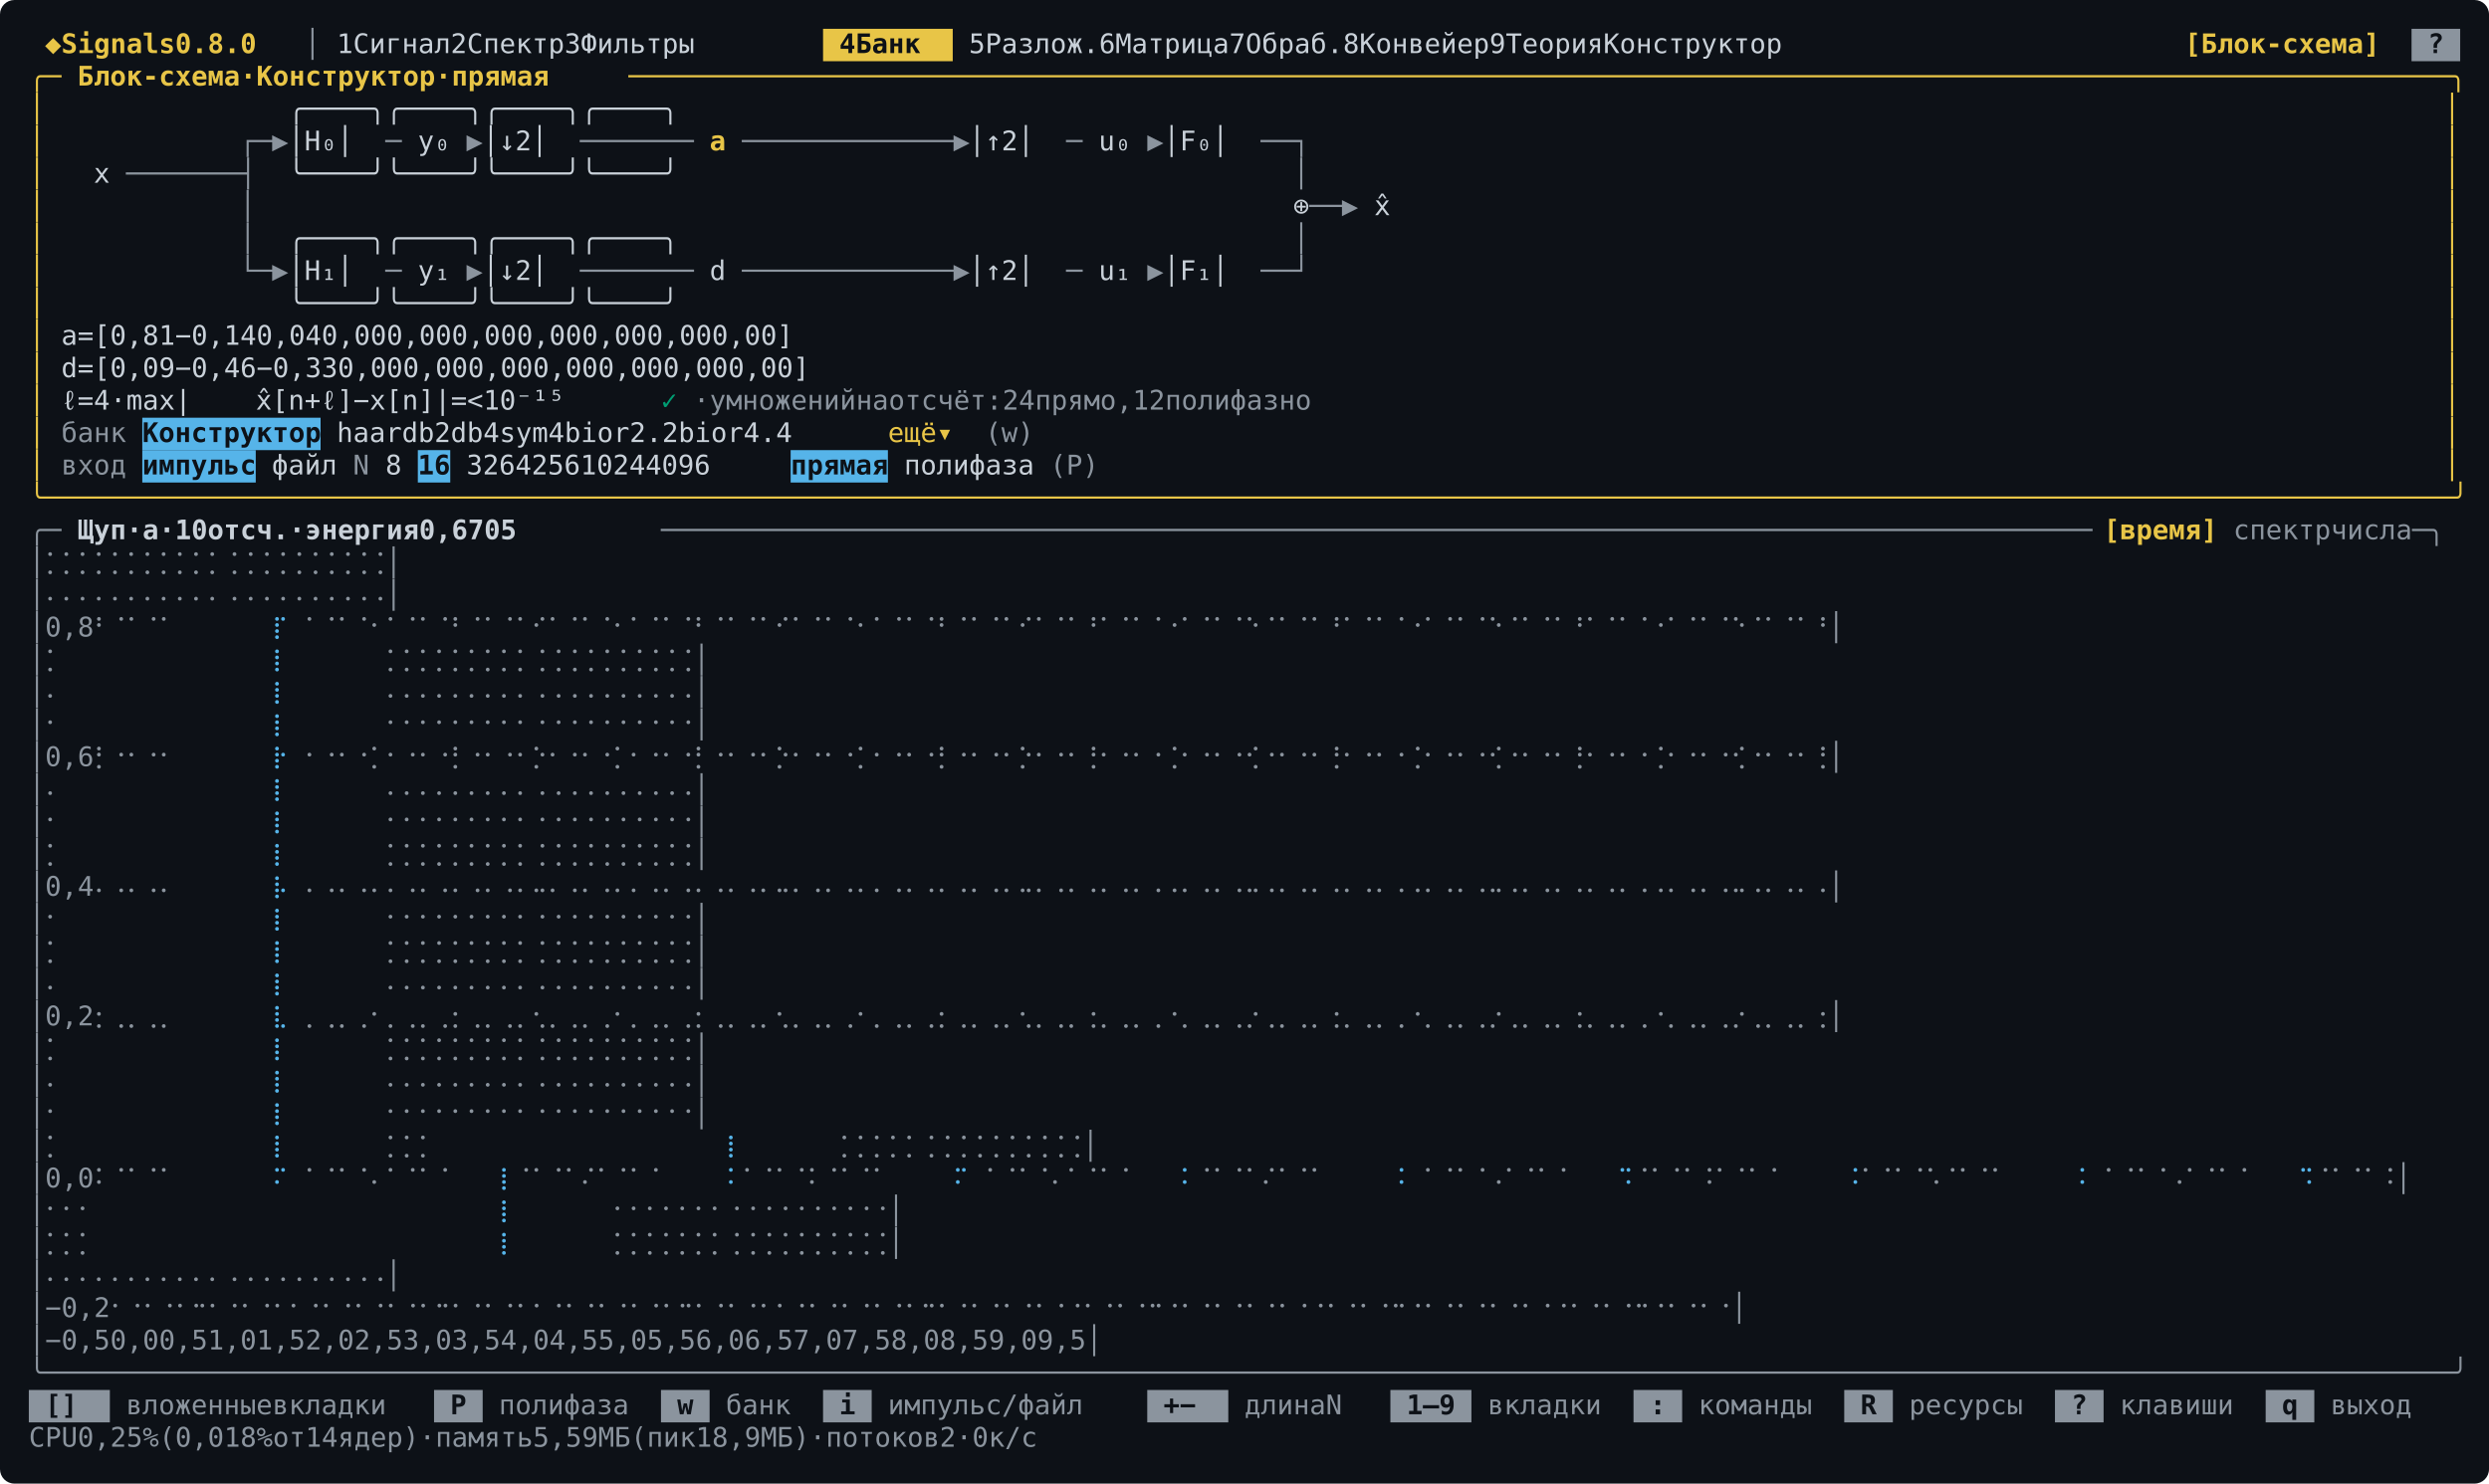
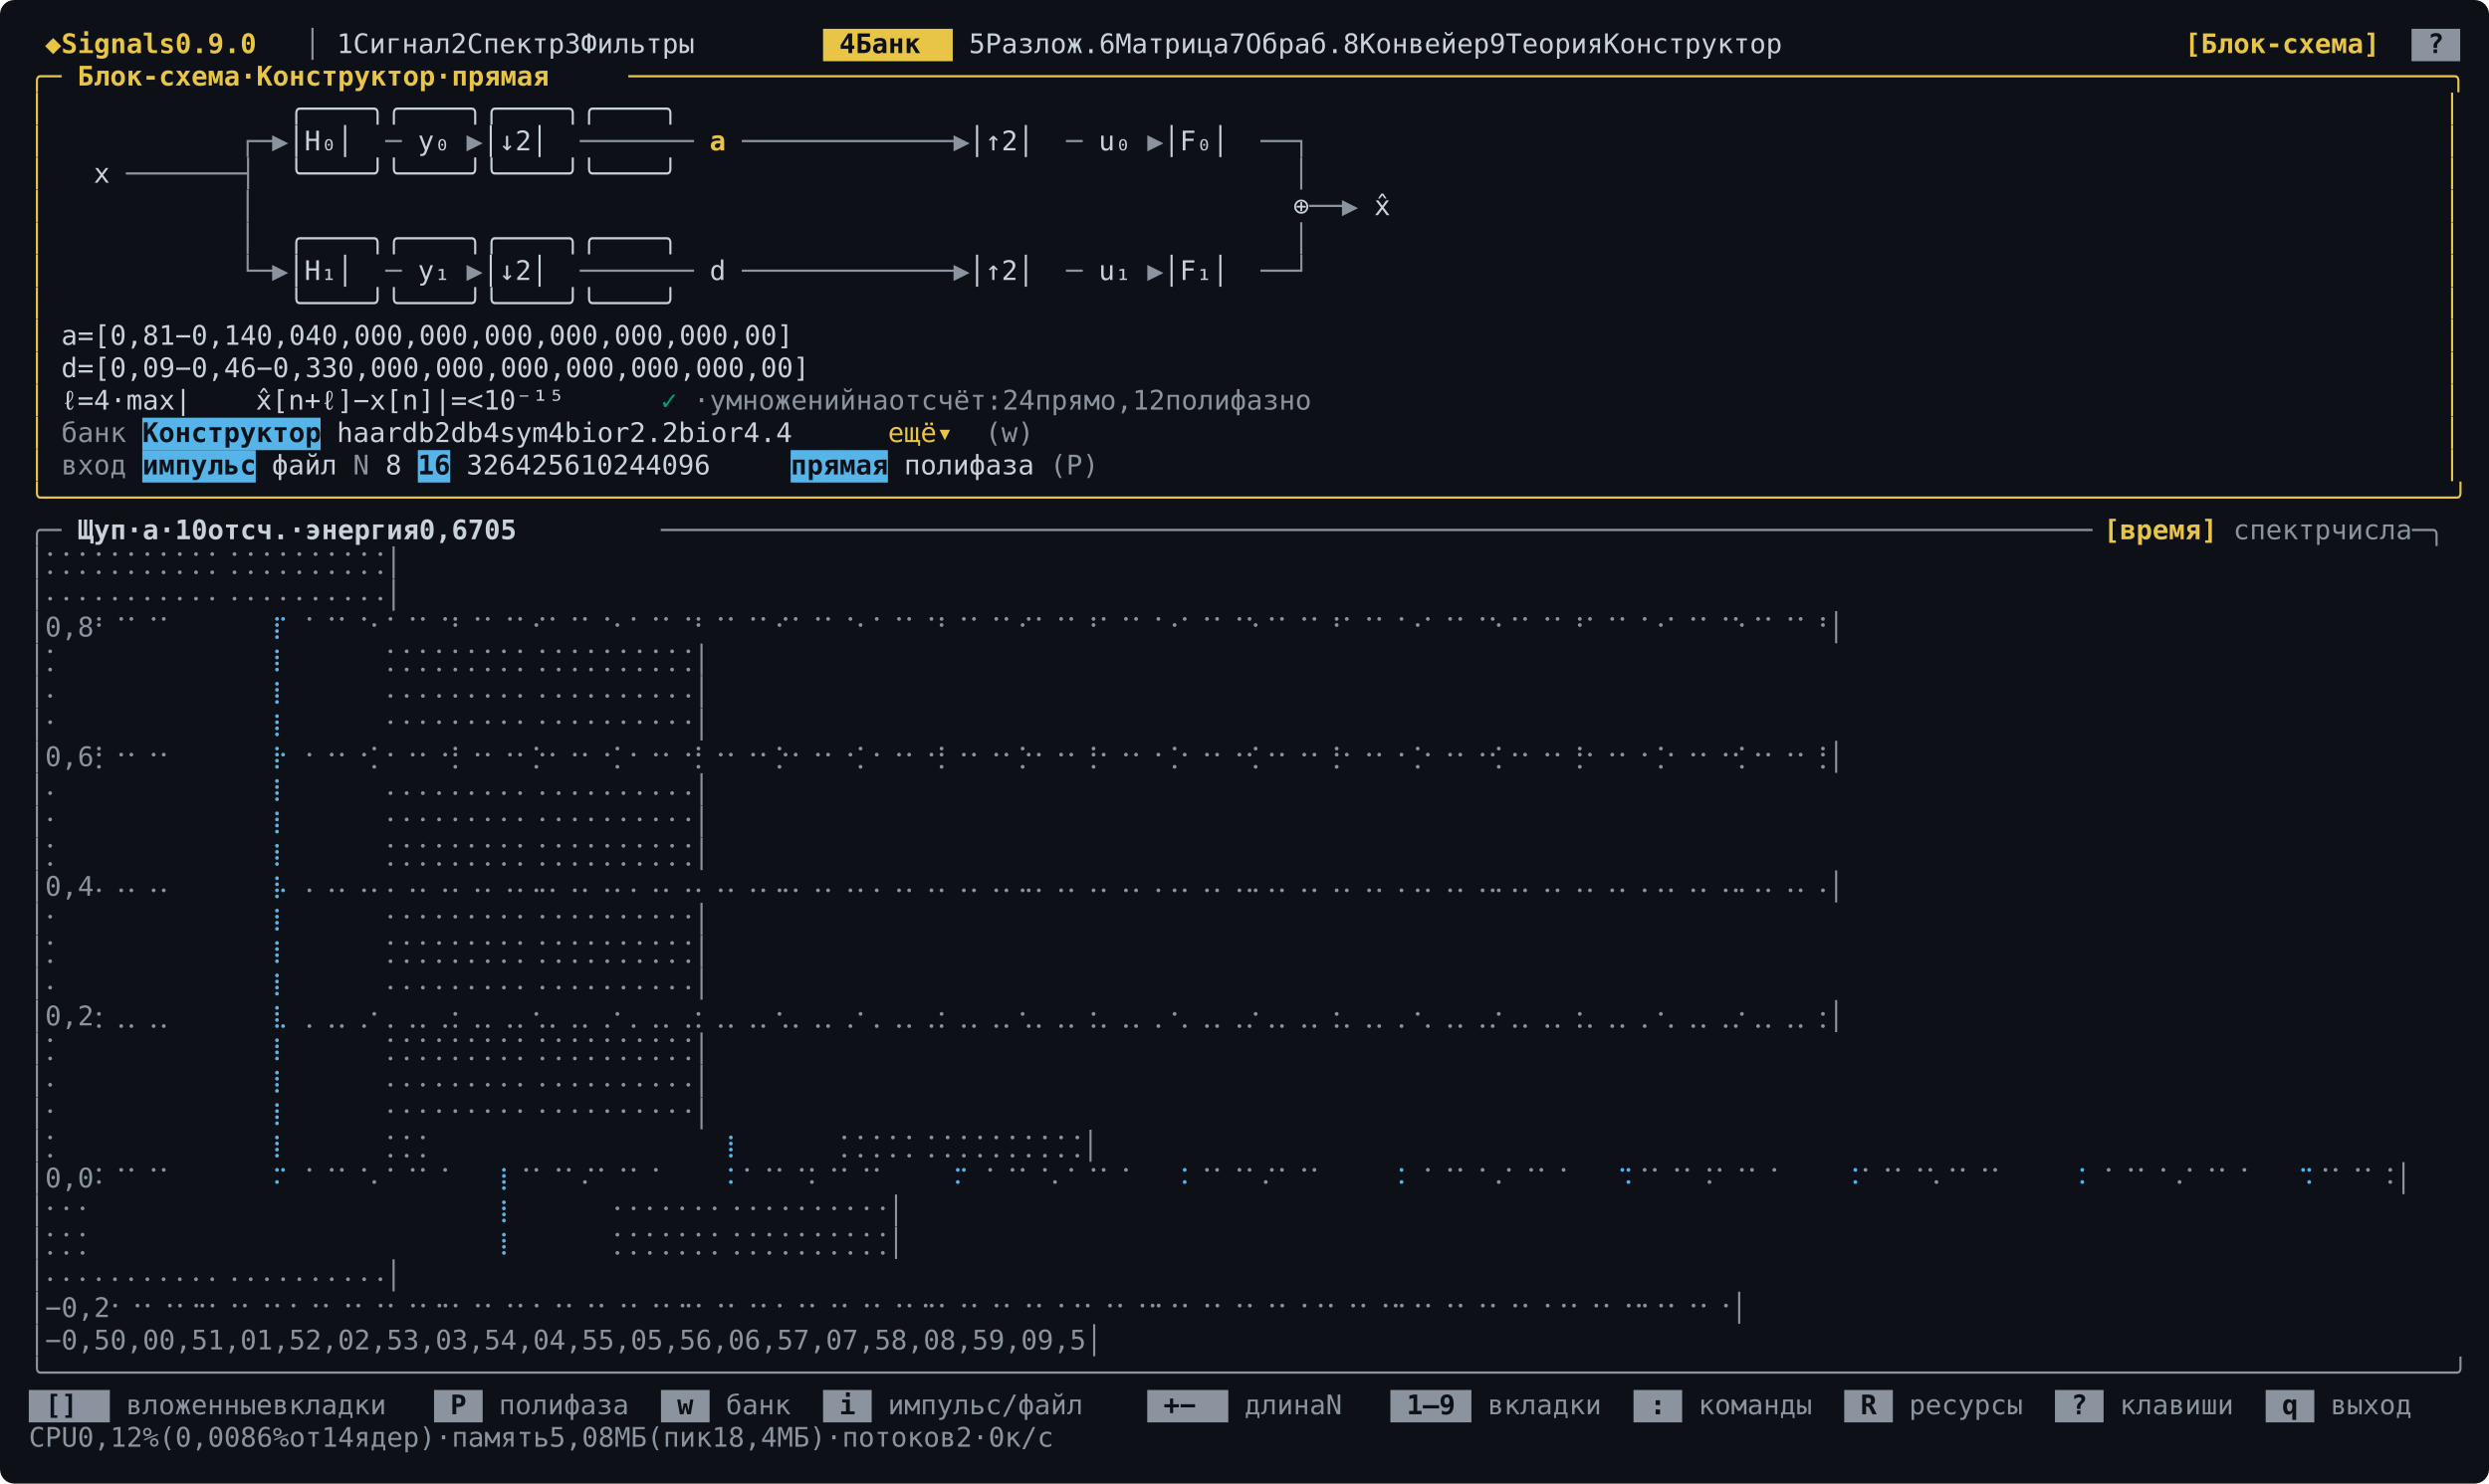
<svg xmlns="http://www.w3.org/2000/svg" width="1382" height="824" viewBox="0 0 1382 824" font-family="ui-monospace, SFMono-Regular, Menlo, Consolas, &quot;DejaVu Sans Mono&quot;, &quot;Liberation Mono&quot;, monospace" font-size="15">
  <rect width="1382" height="824" rx="8" fill="#0d1117" />
  <rect x="457" y="16" width="72" height="18" fill="#e8c547" />
  <rect x="1339" y="16" width="27" height="18" fill="#8b949e" />
-   <text x="25 43 52 61 70 79 88 97 115 124 133 142 151" y="29.5" fill="#e8c547" font-weight="bold">◆Signals0.8.0</text>
+   <text x="25 43 52 61 70 79 88 97 115 124 133 142 151" y="29.5" fill="#e8c547" font-weight="bold">◆Signals0.9.0</text>
  <text x="169" y="29.5" fill="#8b949e">│</text>
  <text x="187 205 214 223 232 241 250 277 295 304 313 322 331 340 367 385 394 403 412 421 430 439" y="29.5" fill="#c9d1d9">1Сигнал2Спектр3Фильтры</text>
  <text x="466 484 493 502 511" y="29.5" fill="#0d1117" font-weight="bold">4Банк</text>
  <text x="538 556 565 574 583 592 601 610 637 655 664 673 682 691 700 709 736 754 763 772 781 790 799 826 844 853 862 871 880 889 898 907 934 952 961 970 979 988 997 1105 1114 1123 1132 1141 1150 1159 1168 1177 1186 1195" y="29.5" fill="#c9d1d9">5Разлож.6Матрица7Обраб.8Конвейер9ТеорияКонструктор</text>
  <text x="1213 1222 1231 1240 1249 1258 1267 1276 1285 1294 1303 1312" y="29.5" fill="#e8c547" font-weight="bold">[Блок-схема]</text>
  <text x="1348" y="29.5" fill="#0d1117" font-weight="bold">?</text>
  <text x="16 25" y="47.5" fill="#e8c547">╭─</text>
  <text x="43 52 61 70 79 88 97 106 115 124 142 160 169 178 187 196 205 214 223 232 241 250 268 286 295 304 313 322 331" y="47.5" fill="#e8c547" font-weight="bold">Блок-схема·Конструктор·прямая</text>
  <text x="349 358 367 376 385 394 403 412 421 430 439 448 457 466 475 484 493 502 511 520 529 538 547 556 565 574 583 592 601 610 619 628 637 646 655 664 673 682 691 700 709 718 727 736 745 754 763 772 781 790 799 808 817 826 835 844 853 862 871 880 889 898 907 916 925 934 943 952 961 970 979 988 997 1006 1015 1024 1033 1042 1051 1060 1069 1078 1087 1096 1105 1114 1123 1132 1141 1150 1159 1168 1177 1186 1195 1204 1213 1222 1231 1240 1249 1258 1267 1276 1285 1294 1303 1312 1321 1330 1339 1348 1357" y="47.5" fill="#e8c547">────────────────────────────────────────────────────────────────────────────────────────────────────────────────╮</text>
  <text x="16" y="65.5" fill="#e8c547">│</text>
  <text x="160 169 178 187 196 205 268 277 286 295 304 313 538 547 556 565 574 583 646 655 664 673 682 691" y="65.5" fill="#c9d1d9">╭────╮╭────╮╭────╮╭────╮</text>
  <text x="1357" y="65.5" fill="#e8c547">│</text>
  <text x="16" y="83.5" fill="#e8c547">│</text>
  <text x="133 142 151" y="83.5" fill="#8b949e">┌─▶</text>
  <text x="160 178 187 205" y="83.5" fill="#c9d1d9">│H₀│</text>
  <text x="214" y="83.5" fill="#8b949e">─</text>
  <text x="232 241" y="83.5" fill="#c9d1d9">y₀</text>
  <text x="259" y="83.5" fill="#8b949e">▶</text>
  <text x="268 286 295 313" y="83.5" fill="#c9d1d9">│↓2│</text>
  <text x="322 331 340 349 358 367 376" y="83.5" fill="#8b949e">───────</text>
  <text x="394" y="83.5" fill="#e8c547" font-weight="bold">a</text>
  <text x="412 421 430 439 448 457 466 475 484 493 502 511 520 529" y="83.5" fill="#8b949e">─────────────▶</text>
  <text x="538 556 565 583" y="83.5" fill="#c9d1d9">│↑2│</text>
  <text x="592" y="83.5" fill="#8b949e">─</text>
  <text x="610 619" y="83.5" fill="#c9d1d9">u₀</text>
  <text x="637" y="83.5" fill="#8b949e">▶</text>
  <text x="646 664 673 691" y="83.5" fill="#c9d1d9">│F₀│</text>
  <text x="700 709 718" y="83.5" fill="#8b949e">──┐</text>
  <text x="1357" y="83.5" fill="#e8c547">│</text>
  <text x="16" y="101.5" fill="#e8c547">│</text>
  <text x="52" y="101.5" fill="#c9d1d9">x</text>
  <text x="70 79 88 97 106 115 124 133" y="101.5" fill="#8b949e">───────┤</text>
  <text x="160 169 178 187 196 205 268 277 286 295 304 313 538 547 556 565 574 583 646 655 664 673 682 691" y="101.5" fill="#c9d1d9">╰────╯╰────╯╰────╯╰────╯</text>
  <text x="718" y="101.5" fill="#8b949e">│</text>
  <text x="1357" y="101.5" fill="#e8c547">│</text>
  <text x="16" y="119.5" fill="#e8c547">│</text>
  <text x="133" y="119.5" fill="#8b949e">│</text>
  <text x="718" y="119.5" fill="#c9d1d9">⊕</text>
  <text x="727 736 745" y="119.5" fill="#8b949e">──▶</text>
  <text x="763" y="119.5" fill="#c9d1d9">x̂</text>
  <text x="1357" y="119.5" fill="#e8c547">│</text>
  <text x="16" y="137.5" fill="#e8c547">│</text>
  <text x="133" y="137.5" fill="#8b949e">│</text>
  <text x="160 169 178 187 196 205 268 277 286 295 304 313 538 547 556 565 574 583 646 655 664 673 682 691" y="137.5" fill="#c9d1d9">╭────╮╭────╮╭────╮╭────╮</text>
  <text x="718" y="137.5" fill="#8b949e">│</text>
  <text x="1357" y="137.5" fill="#e8c547">│</text>
  <text x="16" y="155.5" fill="#e8c547">│</text>
  <text x="133 142 151" y="155.5" fill="#8b949e">└─▶</text>
  <text x="160 178 187 205" y="155.5" fill="#c9d1d9">│H₁│</text>
  <text x="214" y="155.5" fill="#8b949e">─</text>
  <text x="232 241" y="155.5" fill="#c9d1d9">y₁</text>
  <text x="259" y="155.5" fill="#8b949e">▶</text>
  <text x="268 286 295 313" y="155.5" fill="#c9d1d9">│↓2│</text>
  <text x="322 331 340 349 358 367 376" y="155.5" fill="#8b949e">───────</text>
  <text x="394" y="155.5" fill="#c9d1d9">d</text>
  <text x="412 421 430 439 448 457 466 475 484 493 502 511 520 529" y="155.5" fill="#8b949e">─────────────▶</text>
  <text x="538 556 565 583" y="155.5" fill="#c9d1d9">│↑2│</text>
  <text x="592" y="155.5" fill="#8b949e">─</text>
  <text x="610 619" y="155.5" fill="#c9d1d9">u₁</text>
  <text x="637" y="155.5" fill="#8b949e">▶</text>
  <text x="646 664 673 691" y="155.5" fill="#c9d1d9">│F₁│</text>
  <text x="700 709 718" y="155.5" fill="#8b949e">──┘</text>
  <text x="1357" y="155.5" fill="#e8c547">│</text>
  <text x="16" y="173.5" fill="#e8c547">│</text>
  <text x="160 169 178 187 196 205 268 277 286 295 304 313 538 547 556 565 574 583 646 655 664 673 682 691" y="173.5" fill="#c9d1d9">╰────╯╰────╯╰────╯╰────╯</text>
  <text x="1357" y="173.5" fill="#e8c547">│</text>
  <text x="16" y="191.5" fill="#e8c547">│</text>
  <text x="34 52 70 79 88 97 106 124 133 142 151 160 178 187 196 205 223 232 241 250 268 277 286 295 313 322 331 340 358 367 376 385 403 412 421 430 448 457 466 475 493 502 511 520 529" y="191.5" fill="#c9d1d9">a=[0,81−0,140,040,000,000,000,000,000,000,00]</text>
  <text x="1357" y="191.5" fill="#e8c547">│</text>
  <text x="16" y="209.5" fill="#e8c547">│</text>
  <text x="34 52 70 79 88 97 106 124 133 142 151 160 178 187 196 205 214 232 241 250 259 277 286 295 304 322 331 340 349 367 376 385 394 412 421 430 439 457 466 475 484 502 511 520 529 538" y="209.5" fill="#c9d1d9">d=[0,09−0,46−0,330,000,000,000,000,000,000,00]</text>
  <text x="1357" y="209.5" fill="#e8c547">│</text>
  <text x="16" y="227.5" fill="#e8c547">│</text>
  <text x="34 52 70 88 106 115 124 133" y="227.5" fill="#c9d1d9">ℓ=4·max|</text>
  <text x="142" y="227.5" fill="#c9d1d9">x̂</text>
  <text x="151 160 169 178 187 205 223 232 241 250 259 277 295 313 322 331 340 349" y="227.5" fill="#c9d1d9">[n+ℓ]−x[n]|=&lt;10⁻¹⁵</text>
  <text x="367" y="227.5" fill="#009e73">✓</text>
  <text x="385 403 412 421 430 439 448 457 466 475 493 502 520 529 538 547 556 565 574 592 601 619 628 637 646 655 664 682 691 709 718 727 736 745 754 763 772 781" y="227.5" fill="#8b949e">·умноженийнаотсчёт:24прямо,12полифазно</text>
  <text x="1357" y="227.5" fill="#e8c547">│</text>
  <rect x="79" y="232" width="99" height="18" fill="#56b4e9" />
  <text x="16" y="245.5" fill="#e8c547">│</text>
  <text x="34 43 52 61" y="245.5" fill="#8b949e">банк</text>
  <text x="79 88 97 106 115 124 133 142 151 160 169" y="245.5" fill="#0d1117" font-weight="bold">Конструктор</text>
  <text x="187 196 205 214 232 241 250 268 277 286 304 313 322 331 349 358 367 376 385 394 403 421 430 439 448 457 466 475" y="245.5" fill="#c9d1d9">haardb2db4sym4bior2.2bior4.4</text>
  <text x="493 502 511 529" y="245.5" fill="#e8c547">ещё▾</text>
  <text x="547 556 565" y="245.5" fill="#8b949e">(w)</text>
  <text x="1357" y="245.5" fill="#e8c547">│</text>
  <rect x="79" y="250" width="63" height="18" fill="#56b4e9" />
  <rect x="232" y="250" width="18" height="18" fill="#56b4e9" />
  <rect x="439" y="250" width="54" height="18" fill="#56b4e9" />
  <text x="16" y="263.5" fill="#e8c547">│</text>
  <text x="34 43 52 61" y="263.5" fill="#8b949e">вход</text>
  <text x="79 88 97 106 115 124 133" y="263.5" fill="#0d1117" font-weight="bold">импульс</text>
  <text x="151 160 169 178" y="263.5" fill="#c9d1d9">файл</text>
  <text x="196" y="263.5" fill="#8b949e">N</text>
  <text x="214" y="263.5" fill="#c9d1d9">8</text>
  <text x="232 241" y="263.5" fill="#0d1117" font-weight="bold">16</text>
  <text x="259 268 286 295 313 322 331 349 358 367 376 394 403 412 421" y="263.5" fill="#c9d1d9">326425610244096</text>
  <text x="439 448 457 466 475 484" y="263.5" fill="#0d1117" font-weight="bold">прямая</text>
  <text x="502 511 520 529 538 547 556 565" y="263.5" fill="#c9d1d9">полифаза</text>
  <text x="583 592 601" y="263.5" fill="#8b949e">(P)</text>
  <text x="1357" y="263.5" fill="#e8c547">│</text>
  <text x="16 25 34 43 52 61 70 79 88 97 106 115 124 133 142 151 160 169 178 187 196 205 214 223 232 241 250 259 268 277 286 295 304 313 322 331 340 349 358 367 376 385 394 403 412 421 430 439 448 457 466 475 484 493 502 511 520 529 538 547 556 565 574 583 592 601 610 619 628 637 646 655 664 673 682 691 700 709 718 727 736 745 754 763 772 781 790 799 808 817 826 835 844 853 862 871 880 889 898 907 916 925 934 943 952 961 970 979 988 997 1006 1015 1024 1033 1042 1051 1060 1069 1078 1087 1096 1105 1114 1123 1132 1141 1150 1159 1168 1177 1186 1195 1204 1213 1222 1231 1240 1249 1258 1267 1276 1285 1294 1303 1312 1321 1330 1339 1348 1357" y="281.5" fill="#e8c547">╰────────────────────────────────────────────────────────────────────────────────────────────────────────────────────────────────────────────────────╯</text>
  <text x="16 25" y="299.5" fill="#8b949e">╭─</text>
  <text x="43 52 61 79 97 115 133 142 160 169 178 187 196 214 232 241 250 259 268 277 286 304 313 322 331 340 349" y="299.5" fill="#c9d1d9" font-weight="bold">Щуп·a·10отсч.·энергия0,6705</text>
  <text x="367 376 385 394 403 412 421 430 439 448 457 466 475 484 493 502 511 520 529 538 547 556 565 574 583 592 601 610 619 628 637 646 655 664 673 682 691 700 709 718 727 736 745 754 763 772 781 790 799 808 817 826 835 844 853 862 871 880 889 898 907 916 925 934 943 952 961 970 979 988 997 1006 1015 1024 1033 1042 1051 1060 1069 1078 1087 1096 1105 1114 1123 1132 1141 1150" y="299.5" fill="#8b949e">────────────────────────────────────────────────────────────────────────────────────────</text>
  <text x="1168 1177 1186 1195 1204 1213 1222" y="299.5" fill="#e8c547" font-weight="bold">[время]</text>
  <text x="1240 1249 1258 1267 1276 1285 1303 1312 1321 1330 1339 1348 1357" y="299.5" fill="#8b949e">спектрчисла─╮</text>
  <text x="16 88 151 214 277 340 403 466 529 592 655 718 772 835 898 961 1024 1087 1150 1213 1276 1339 1357" y="317.5" fill="#8b949e">│⡁⡁⡁⡁⡁⡁⡁⡁⡁⡁⡁⢈⢈⢈⢈⢈⢈⢈⢈⢈⢈│</text>
  <text x="16 88 151 214 277 340 403 466 529 592 655 718 772 835 898 961 1024 1087 1150 1213 1276 1339 1357" y="335.5" fill="#8b949e">│⠄⠄⠄⠄⠄⠄⠄⠄⠄⠄⠄⠠⠠⠠⠠⠠⠠⠠⠠⠠⠠│</text>
  <text x="16 52 61 70 88 97 115 124 142" y="353.5" fill="#8b949e">│0,8⠃⠈⠁⠈⠁</text>
  <text x="151" y="353.5" fill="#56b4e9">⡏</text>
  <text x="169 178 196 205 214 223 232 250 259 277 286 304 313 331 340 358 367 385 394 403 412 421 439 448 466 475 493 502 520 529 547 556 574 583 592 601 610 628 637 655 664 682 691 709 718 736 745 763 772 790 799 817 826 835 844 853 871 880 898 907 925 934 952 961 979 988 1006 1015 1024 1033 1042 1060 1069 1087 1096 1114 1123 1141 1150 1168 1177 1195 1204 1213 1222 1231 1249 1258 1276 1285 1303 1312 1330 1339 1357" y="353.5" fill="#8b949e">⠁⠈⠁⠈⠂⠁⠈⠁⠈⠃⠈⠁⠈⠁⠊⠁⠈⠁⠈⠂⠁⠈⠁⠈⠃⠈⠁⠈⠁⠊⠁⠈⠁⠈⠂⠁⠈⠁⠈⠃⠈⠁⠈⠁⠊⠁⠈⠁⠘⠁⠈⠁⠈⠐⠁⠈⠁⠈⠑⠈⠁⠈⠁⠘⠁⠈⠁⠈⠐⠁⠈⠁⠈⠑⠈⠁⠈⠁⠘⠁⠈⠁⠈⠐⠁⠈⠁⠈⠑⠈⠁⠈⠁⠘│</text>
  <text x="16 88" y="371.5" fill="#8b949e">│⡁</text>
  <text x="151" y="371.5" fill="#56b4e9">⡇</text>
  <text x="214 277 340 403 466 529 592 655 718 772 835 898 961 1024 1087 1150 1213 1276 1339 1357" y="371.5" fill="#8b949e">⡁⡁⡁⡁⡁⡁⡁⡁⡁⢈⢈⢈⢈⢈⢈⢈⢈⢈⢈│</text>
  <text x="16 88" y="389.5" fill="#8b949e">│⠄</text>
  <text x="151" y="389.5" fill="#56b4e9">⡇</text>
  <text x="214 277 340 403 466 529 592 655 718 772 835 898 961 1024 1087 1150 1213 1276 1339 1357" y="389.5" fill="#8b949e">⠄⠄⠄⠄⠄⠄⠄⠄⠄⠠⠠⠠⠠⠠⠠⠠⠠⠠⠠│</text>
  <text x="16 88" y="407.5" fill="#8b949e">│⠂</text>
  <text x="151" y="407.5" fill="#56b4e9">⡇</text>
  <text x="214 277 340 403 466 529 592 655 718 772 835 898 961 1024 1087 1150 1213 1276 1339 1357" y="407.5" fill="#8b949e">⠂⠂⠂⠂⠂⠂⠂⠂⠂⠐⠐⠐⠐⠐⠐⠐⠐⠐⠐│</text>
  <text x="16 52 61 70 88 97 115 124 142" y="425.5" fill="#8b949e">│0,6⡃⠐⠂⠐⠂</text>
  <text x="151" y="425.5" fill="#56b4e9">⡗</text>
  <text x="169 178 196 205 214 223 232 250 259 277 286 304 313 331 340 358 367 385 394 403 412 421 439 448 466 475 493 502 520 529 547 556 574 583 592 601 610 628 637 655 664 682 691 709 718 736 745 763 772 790 799 817 826 835 844 853 871 880 898 907 925 934 952 961 979 988 1006 1015 1024 1033 1042 1060 1069 1087 1096 1114 1123 1141 1150 1168 1177 1195 1204 1213 1222 1231 1249 1258 1276 1285 1303 1312 1330 1339 1357" y="425.5" fill="#8b949e">⠂⠐⠂⠐⡁⠂⠐⠂⠐⡃⠐⠂⠐⠂⡑⠂⠐⠂⠐⡁⠂⠐⠂⠐⡃⠐⠂⠐⠂⡑⠂⠐⠂⠐⡁⠂⠐⠂⠐⡃⠐⠂⠐⠂⡑⠂⠐⠂⢘⠂⠐⠂⠐⢈⠂⠐⠂⠐⢊⠐⠂⠐⠂⢘⠂⠐⠂⠐⢈⠂⠐⠂⠐⢊⠐⠂⠐⠂⢘⠂⠐⠂⠐⢈⠂⠐⠂⠐⢊⠐⠂⠐⠂⢘│</text>
  <text x="16 88" y="443.5" fill="#8b949e">│⠄</text>
  <text x="151" y="443.5" fill="#56b4e9">⡇</text>
  <text x="214 277 340 403 466 529 592 655 718 772 835 898 961 1024 1087 1150 1213 1276 1339 1357" y="443.5" fill="#8b949e">⠄⠄⠄⠄⠄⠄⠄⠄⠄⠠⠠⠠⠠⠠⠠⠠⠠⠠⠠│</text>
  <text x="16 88" y="461.5" fill="#8b949e">│⠂</text>
  <text x="151" y="461.5" fill="#56b4e9">⡇</text>
  <text x="214 277 340 403 466 529 592 655 718 772 835 898 961 1024 1087 1150 1213 1276 1339 1357" y="461.5" fill="#8b949e">⠂⠂⠂⠂⠂⠂⠂⠂⠂⠐⠐⠐⠐⠐⠐⠐⠐⠐⠐│</text>
  <text x="16 88" y="479.5" fill="#8b949e">│⡁</text>
  <text x="151" y="479.5" fill="#56b4e9">⡇</text>
  <text x="214 277 340 403 466 529 592 655 718 772 835 898 961 1024 1087 1150 1213 1276 1339 1357" y="479.5" fill="#8b949e">⡁⡁⡁⡁⡁⡁⡁⡁⡁⢈⢈⢈⢈⢈⢈⢈⢈⢈⢈│</text>
  <text x="16 52 61 70 88 97 115 124 142" y="497.5" fill="#8b949e">│0,4⠄⠠⠄⠠⠄</text>
  <text x="151" y="497.5" fill="#56b4e9">⡧</text>
  <text x="169 178 196 205 214 223 232 250 259 277 286 304 313 331 340 358 367 385 394 403 412 421 439 448 466 475 493 502 520 529 547 556 574 583 592 601 610 628 637 655 664 682 691 709 718 736 745 763 772 790 799 817 826 835 844 853 871 880 898 907 925 934 952 961 979 988 1006 1015 1024 1033 1042 1060 1069 1087 1096 1114 1123 1141 1150 1168 1177 1195 1204 1213 1222 1231 1249 1258 1276 1285 1303 1312 1330 1339 1357" y="497.5" fill="#8b949e">⠄⠠⠄⠠⠄⠄⠠⠄⠠⠄⠠⠄⠠⠄⠤⠄⠠⠄⠠⠄⠄⠠⠄⠠⠄⠠⠄⠠⠄⠤⠄⠠⠄⠠⠄⠄⠠⠄⠠⠄⠠⠄⠠⠄⠤⠄⠠⠄⠠⠄⠠⠄⠠⠠⠄⠠⠄⠠⠤⠠⠄⠠⠄⠠⠄⠠⠄⠠⠠⠄⠠⠄⠠⠤⠠⠄⠠⠄⠠⠄⠠⠄⠠⠠⠄⠠⠄⠠⠤⠠⠄⠠⠄⠠│</text>
  <text x="16 88" y="515.5" fill="#8b949e">│⠂</text>
  <text x="151" y="515.5" fill="#56b4e9">⡇</text>
  <text x="214 277 340 403 466 529 592 655 718 772 835 898 961 1024 1087 1150 1213 1276 1339 1357" y="515.5" fill="#8b949e">⠂⠂⠂⠂⠂⠂⠂⠂⠂⠐⠐⠐⠐⠐⠐⠐⠐⠐⠐│</text>
  <text x="16 88" y="533.5" fill="#8b949e">│⡁</text>
  <text x="151" y="533.5" fill="#56b4e9">⡇</text>
  <text x="214 277 340 403 466 529 592 655 718 772 835 898 961 1024 1087 1150 1213 1276 1339 1357" y="533.5" fill="#8b949e">⡁⡁⡁⡁⡁⡁⡁⡁⡁⢈⢈⢈⢈⢈⢈⢈⢈⢈⢈│</text>
  <text x="16 88" y="551.5" fill="#8b949e">│⠄</text>
  <text x="151" y="551.5" fill="#56b4e9">⡇</text>
  <text x="214 277 340 403 466 529 592 655 718 772 835 898 961 1024 1087 1150 1213 1276 1339 1357" y="551.5" fill="#8b949e">⠄⠄⠄⠄⠄⠄⠄⠄⠄⠠⠠⠠⠠⠠⠠⠠⠠⠠⠠│</text>
  <text x="16 52 61 70 88 97 115 124 142" y="569.5" fill="#8b949e">│0,2⡂⢀⡀⢀⡀</text>
  <text x="151" y="569.5" fill="#56b4e9">⣇</text>
  <text x="169 178 196 205 214 223 232 250 259 277 286 304 313 331 340 358 367 385 394 403 412 421 439 448 466 475 493 502 520 529 547 556 574 583 592 601 610 628 637 655 664 682 691 709 718 736 745 763 772 790 799 817 826 835 844 853 871 880 898 907 925 934 952 961 979 988 1006 1015 1024 1033 1042 1060 1069 1087 1096 1114 1123 1141 1150 1168 1177 1195 1204 1213 1222 1231 1249 1258 1276 1285 1303 1312 1330 1339 1357" y="569.5" fill="#8b949e">⡀⢀⡀⢀⠂⡀⢀⡀⢀⡂⢀⡀⢀⡀⢂⡀⢀⡀⢀⠂⡀⢀⡀⢀⡂⢀⡀⢀⡀⢂⡀⢀⡀⢀⠂⡀⢀⡀⢀⡂⢀⡀⢀⡀⢂⡀⢀⡀⢐⡀⢀⡀⢀⠐⡀⢀⡀⢀⡐⢀⡀⢀⡀⢐⡀⢀⡀⢀⠐⡀⢀⡀⢀⡐⢀⡀⢀⡀⢐⡀⢀⡀⢀⠐⡀⢀⡀⢀⡐⢀⡀⢀⡀⢐│</text>
  <text x="16 88" y="587.5" fill="#8b949e">│⡁</text>
  <text x="151" y="587.5" fill="#56b4e9">⡇</text>
  <text x="214 277 340 403 466 529 592 655 718 772 835 898 961 1024 1087 1150 1213 1276 1339 1357" y="587.5" fill="#8b949e">⡁⡁⡁⡁⡁⡁⡁⡁⡁⢈⢈⢈⢈⢈⢈⢈⢈⢈⢈│</text>
  <text x="16 88" y="605.5" fill="#8b949e">│⠄</text>
  <text x="151" y="605.5" fill="#56b4e9">⡇</text>
  <text x="214 277 340 403 466 529 592 655 718 772 835 898 961 1024 1087 1150 1213 1276 1339 1357" y="605.5" fill="#8b949e">⠄⠄⠄⠄⠄⠄⠄⠄⠄⠠⠠⠠⠠⠠⠠⠠⠠⠠⠠│</text>
  <text x="16 88" y="623.5" fill="#8b949e">│⠂</text>
  <text x="151" y="623.5" fill="#56b4e9">⡇</text>
  <text x="214 277 340 403 466 529 592 655 718 772 835 898 961 1024 1087 1150 1213 1276 1339 1357" y="623.5" fill="#8b949e">⠂⠂⠂⠂⠂⠂⠂⠂⠂⠐⠐⠐⠐⠐⠐⠐⠐⠐⠐│</text>
  <text x="16 88" y="641.5" fill="#8b949e">│⡁</text>
  <text x="151" y="641.5" fill="#56b4e9">⡇</text>
  <text x="214 277 340" y="641.5" fill="#8b949e">⡁⡁⡁</text>
  <text x="403" y="641.5" fill="#56b4e9">⡇</text>
  <text x="466 529 592 655 718 772 835 898 961 1024 1087 1150 1213 1276 1339 1357" y="641.5" fill="#8b949e">⡁⡁⡁⡁⡁⢈⢈⢈⢈⢈⢈⢈⢈⢈⢈│</text>
  <text x="16 52 61 70 88 97 115 124 142" y="659.5" fill="#8b949e">│0,0⠅⠈⠁⠈⠁</text>
  <text x="151" y="659.5" fill="#56b4e9">⠍</text>
  <text x="169 178 196 205 214 223 232 250 259" y="659.5" fill="#8b949e">⠁⠈⠁⠈⠄⠁⠈⠁⠈</text>
  <text x="277" y="659.5" fill="#56b4e9">⡇</text>
  <text x="286 304 313 331 340 358 367 385 394" y="659.5" fill="#8b949e">⠈⠁⠈⠁⠌⠁⠈⠁⠈</text>
  <text x="403" y="659.5" fill="#56b4e9">⠅</text>
  <text x="412 421 439 448 466 475 493 502 520" y="659.5" fill="#8b949e">⠁⠈⠁⠈⠅⠈⠁⠈⠁</text>
  <text x="529" y="659.5" fill="#56b4e9">⠍</text>
  <text x="547 556 574 583 592 601 610 628 637" y="659.5" fill="#8b949e">⠁⠈⠁⠈⠄⠁⠈⠁⠈</text>
  <text x="655" y="659.5" fill="#56b4e9">⠅</text>
  <text x="664 682 691 709 718 736 745 763" y="659.5" fill="#8b949e">⠈⠁⠈⠁⠌⠁⠈⠁</text>
  <text x="772" y="659.5" fill="#56b4e9">⠨</text>
  <text x="790 799 817 826 835 844 853 871 880" y="659.5" fill="#8b949e">⠁⠈⠁⠈⠠⠁⠈⠁⠈</text>
  <text x="898" y="659.5" fill="#56b4e9">⠩</text>
  <text x="907 925 934 952 961 979 988 1006 1015" y="659.5" fill="#8b949e">⠈⠁⠈⠁⠨⠁⠈⠁⠈</text>
  <text x="1024" y="659.5" fill="#56b4e9">⠨</text>
  <text x="1033 1042 1060 1069 1087 1096 1114 1123 1141" y="659.5" fill="#8b949e">⠁⠈⠁⠈⠡⠈⠁⠈⠁</text>
  <text x="1150" y="659.5" fill="#56b4e9">⠨</text>
  <text x="1168 1177 1195 1204 1213 1222 1231 1249 1258" y="659.5" fill="#8b949e">⠁⠈⠁⠈⠠⠁⠈⠁⠈</text>
  <text x="1276" y="659.5" fill="#56b4e9">⠩</text>
  <text x="1285 1303 1312 1330 1339 1357" y="659.5" fill="#8b949e">⠈⠁⠈⠁⠨│</text>
  <text x="16 88 151 214" y="677.5" fill="#8b949e">│⠂⠂⠂</text>
  <text x="277" y="677.5" fill="#56b4e9">⡇</text>
  <text x="340 403 466 529 592 655 718 772 835 898 961 1024 1087 1150 1213 1276 1339 1357" y="677.5" fill="#8b949e">⠂⠂⠂⠂⠂⠂⠂⠐⠐⠐⠐⠐⠐⠐⠐⠐⠐│</text>
  <text x="16 88 151 214" y="695.5" fill="#8b949e">│⡁⡁⡁</text>
  <text x="277" y="695.5" fill="#56b4e9">⡇</text>
  <text x="340 403 466 529 592 655 718 772 835 898 961 1024 1087 1150 1213 1276 1339 1357" y="695.5" fill="#8b949e">⡁⡁⡁⡁⡁⡁⡁⢈⢈⢈⢈⢈⢈⢈⢈⢈⢈│</text>
  <text x="16 88 151 214 277 340 403 466 529 592 655 718 772 835 898 961 1024 1087 1150 1213 1276 1339 1357" y="713.5" fill="#8b949e">│⠄⠄⠄⠄⠄⠄⠄⠄⠄⠄⠄⠠⠠⠠⠠⠠⠠⠠⠠⠠⠠│</text>
  <text x="16 43 52 61 70 88 97 115 124 142 151 169 178 196 205 214 223 232 250 259 277 286 304 313 331 340 358 367 385 394 403 412 421 439 448 466 475 493 502 520 529 547 556 574 583 592 601 610 628 637 655 664 682 691 709 718 736 745 763 772 790 799 817 826 835 844 853 871 880 898 907 925 934 952 961 979 988 1006 1015 1024 1033 1042 1060 1069 1087 1096 1114 1123 1141 1150 1168 1177 1195 1204 1213 1222 1231 1249 1258 1276 1285 1303 1312 1330 1339 1357" y="731.5" fill="#8b949e">│−0,2⠂⠐⠂⠐⠂⠒⠂⠐⠂⠐⠂⠂⠐⠂⠐⠂⠐⠂⠐⠂⠒⠂⠐⠂⠐⠂⠂⠐⠂⠐⠂⠐⠂⠐⠂⠒⠂⠐⠂⠐⠂⠂⠐⠂⠐⠂⠐⠂⠐⠂⠒⠂⠐⠂⠐⠂⠐⠂⠐⠐⠂⠐⠂⠐⠒⠐⠂⠐⠂⠐⠂⠐⠂⠐⠐⠂⠐⠂⠐⠒⠐⠂⠐⠂⠐⠂⠐⠂⠐⠐⠂⠐⠂⠐⠒⠐⠂⠐⠂⠐│</text>
  <text x="16 88 97 106 115 142 151 160 205 214 223 268 277 286 331 340 349 394 403 412 457 466 475 520 529 538 583 592 601 646 655 664 709 718 727 763 772 781 826 835 844 889 898 907 952 961 970 1015 1024 1033 1078 1087 1096 1141 1150 1159 1204 1213 1222 1267 1276 1285 1321 1330 1339 1357" y="749.5" fill="#8b949e">│−0,50,00,51,01,52,02,53,03,54,04,55,05,56,06,57,07,58,08,59,09,5│</text>
  <text x="16 25 34 43 52 61 70 79 88 97 106 115 124 133 142 151 160 169 178 187 196 205 214 223 232 241 250 259 268 277 286 295 304 313 322 331 340 349 358 367 376 385 394 403 412 421 430 439 448 457 466 475 484 493 502 511 520 529 538 547 556 565 574 583 592 601 610 619 628 637 646 655 664 673 682 691 700 709 718 727 736 745 754 763 772 781 790 799 808 817 826 835 844 853 862 871 880 889 898 907 916 925 934 943 952 961 970 979 988 997 1006 1015 1024 1033 1042 1051 1060 1069 1078 1087 1096 1105 1114 1123 1132 1141 1150 1159 1168 1177 1186 1195 1204 1213 1222 1231 1240 1249 1258 1267 1276 1285 1294 1303 1312 1321 1330 1339 1348 1357" y="767.5" fill="#8b949e">╰────────────────────────────────────────────────────────────────────────────────────────────────────────────────────────────────────────────────────╯</text>
  <rect x="16" y="772" width="45" height="18" fill="#8b949e" />
  <rect x="241" y="772" width="27" height="18" fill="#8b949e" />
  <rect x="367" y="772" width="27" height="18" fill="#8b949e" />
  <rect x="457" y="772" width="27" height="18" fill="#8b949e" />
  <rect x="637" y="772" width="45" height="18" fill="#8b949e" />
  <rect x="772" y="772" width="45" height="18" fill="#8b949e" />
  <rect x="907" y="772" width="27" height="18" fill="#8b949e" />
  <rect x="1024" y="772" width="27" height="18" fill="#8b949e" />
  <rect x="1141" y="772" width="27" height="18" fill="#8b949e" />
  <rect x="1258" y="772" width="27" height="18" fill="#8b949e" />
  <text x="25 43" y="785.5" fill="#0d1117" font-weight="bold">[]</text>
  <text x="70 79 88 97 106 115 124 133 142 160 169 178 187 196 205 214" y="785.5" fill="#8b949e">вложенныевкладки</text>
  <text x="250" y="785.5" fill="#0d1117" font-weight="bold">P</text>
  <text x="277 286 295 304 313 322 331 340" y="785.5" fill="#8b949e">полифаза</text>
  <text x="376" y="785.5" fill="#0d1117" font-weight="bold">w</text>
  <text x="403 412 421 430" y="785.5" fill="#8b949e">банк</text>
  <text x="466" y="785.5" fill="#0d1117" font-weight="bold">i</text>
  <text x="493 502 511 520 529 538 547 565 583 592 601 610" y="785.5" fill="#8b949e">импульс/файл</text>
  <text x="646 664" y="785.5" fill="#0d1117" font-weight="bold">+−</text>
  <text x="691 700 709 718 727 745" y="785.5" fill="#8b949e">длинаN</text>
  <text x="781 790 799" y="785.5" fill="#0d1117" font-weight="bold">1–9</text>
  <text x="826 835 844 853 862 871 880" y="785.5" fill="#8b949e">вкладки</text>
  <text x="916" y="785.5" fill="#0d1117" font-weight="bold">:</text>
  <text x="943 952 961 970 979 988 997" y="785.5" fill="#8b949e">команды</text>
  <text x="1033" y="785.5" fill="#0d1117" font-weight="bold">R</text>
  <text x="1060 1069 1078 1087 1096 1105 1114" y="785.5" fill="#8b949e">ресурсы</text>
  <text x="1150" y="785.5" fill="#0d1117" font-weight="bold">?</text>
  <text x="1177 1186 1195 1204 1213 1222 1231" y="785.5" fill="#8b949e">клавиши</text>
  <text x="1267" y="785.5" fill="#0d1117" font-weight="bold">q</text>
  <text x="1294 1303 1312 1321 1330" y="785.5" fill="#8b949e">выход</text>
-   <text x="16 25 34 52 61 70 79 97 115 124 133 142 151 160 178 196 205 223 232 250 259 268 277 286 304 322 331 340 349 358 367 385 394 403 412 430 439 457 466 475 484 502 511 520 529 547 556 565 583 601 610 619 628 637 646 655 673 691 709 727 736 745" y="803.5" fill="#8b949e">CPU0,25%(0,018%от14ядер)·память5,59МБ(пик18,9МБ)·потоков2·0к/с</text>
+   <text x="16 25 34 52 61 70 79 97 115 124 133 142 151 160 169 187 205 214 232 241 259 268 277 286 295 313 331 340 349 358 367 376 394 403 412 421 439 448 466 475 484 493 511 520 529 538 556 565 574 592 610 619 628 637 646 655 664 682 700 718 736 745 754" y="803.5" fill="#8b949e">CPU0,12%(0,0086%от14ядер)·память5,08МБ(пик18,4МБ)·потоков2·0к/с</text>
</svg>
